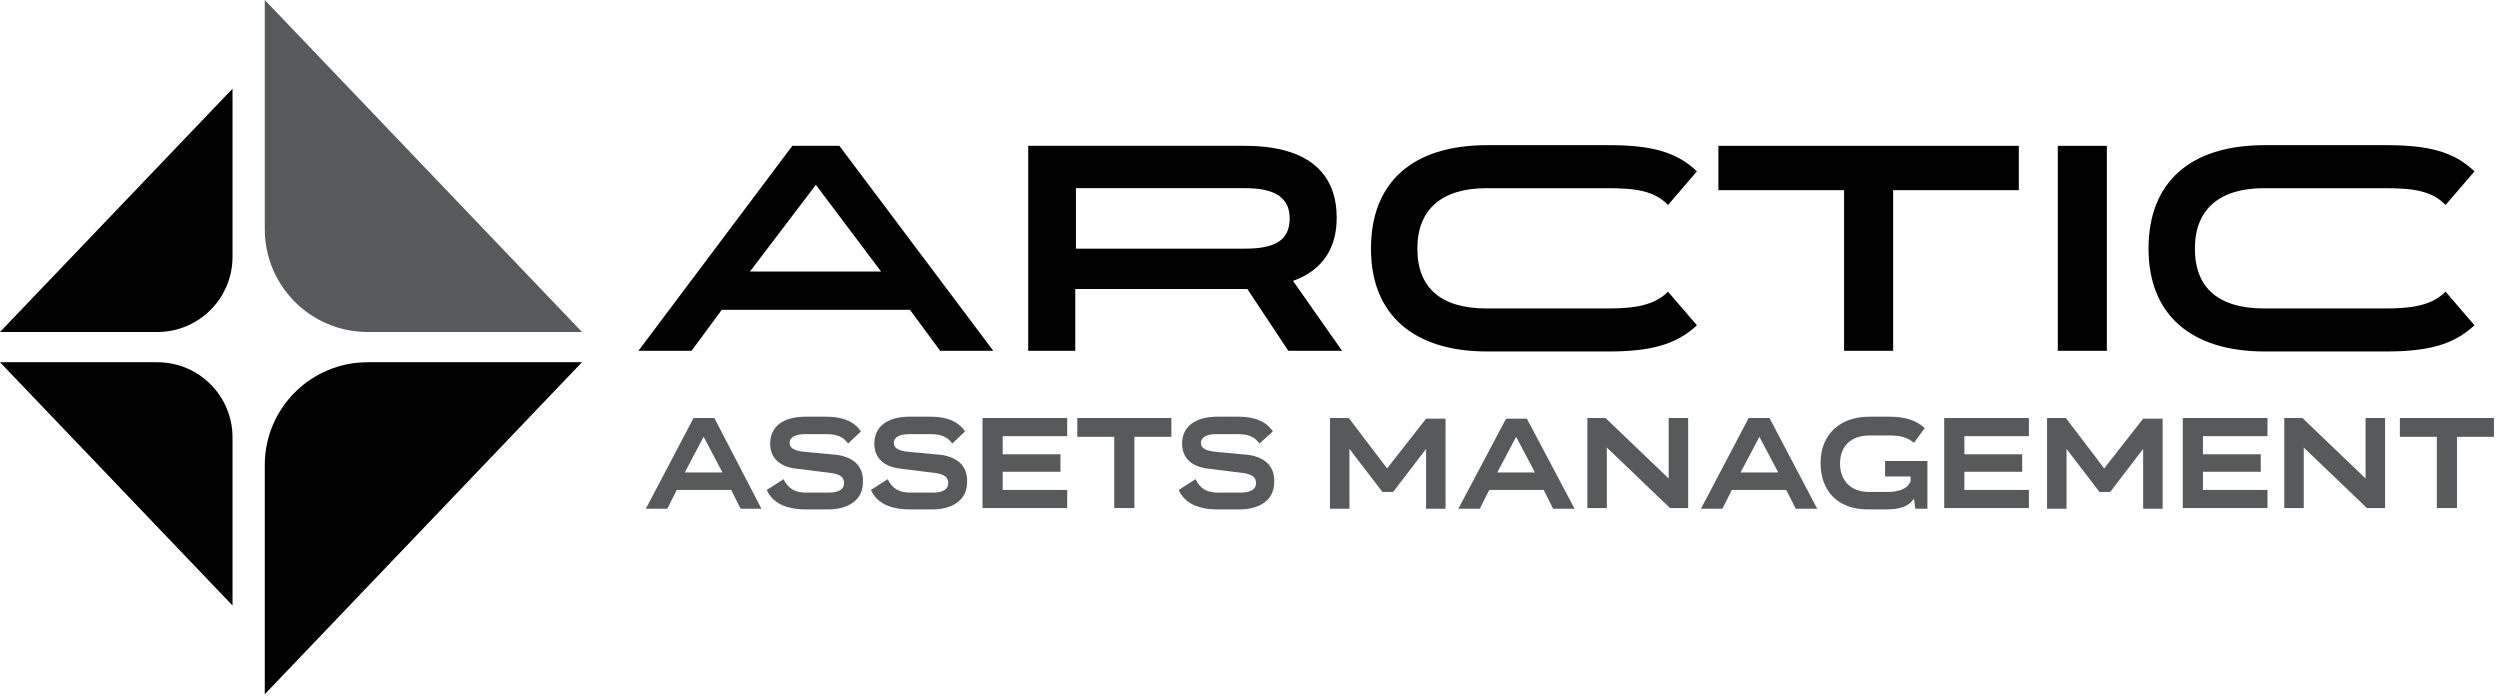
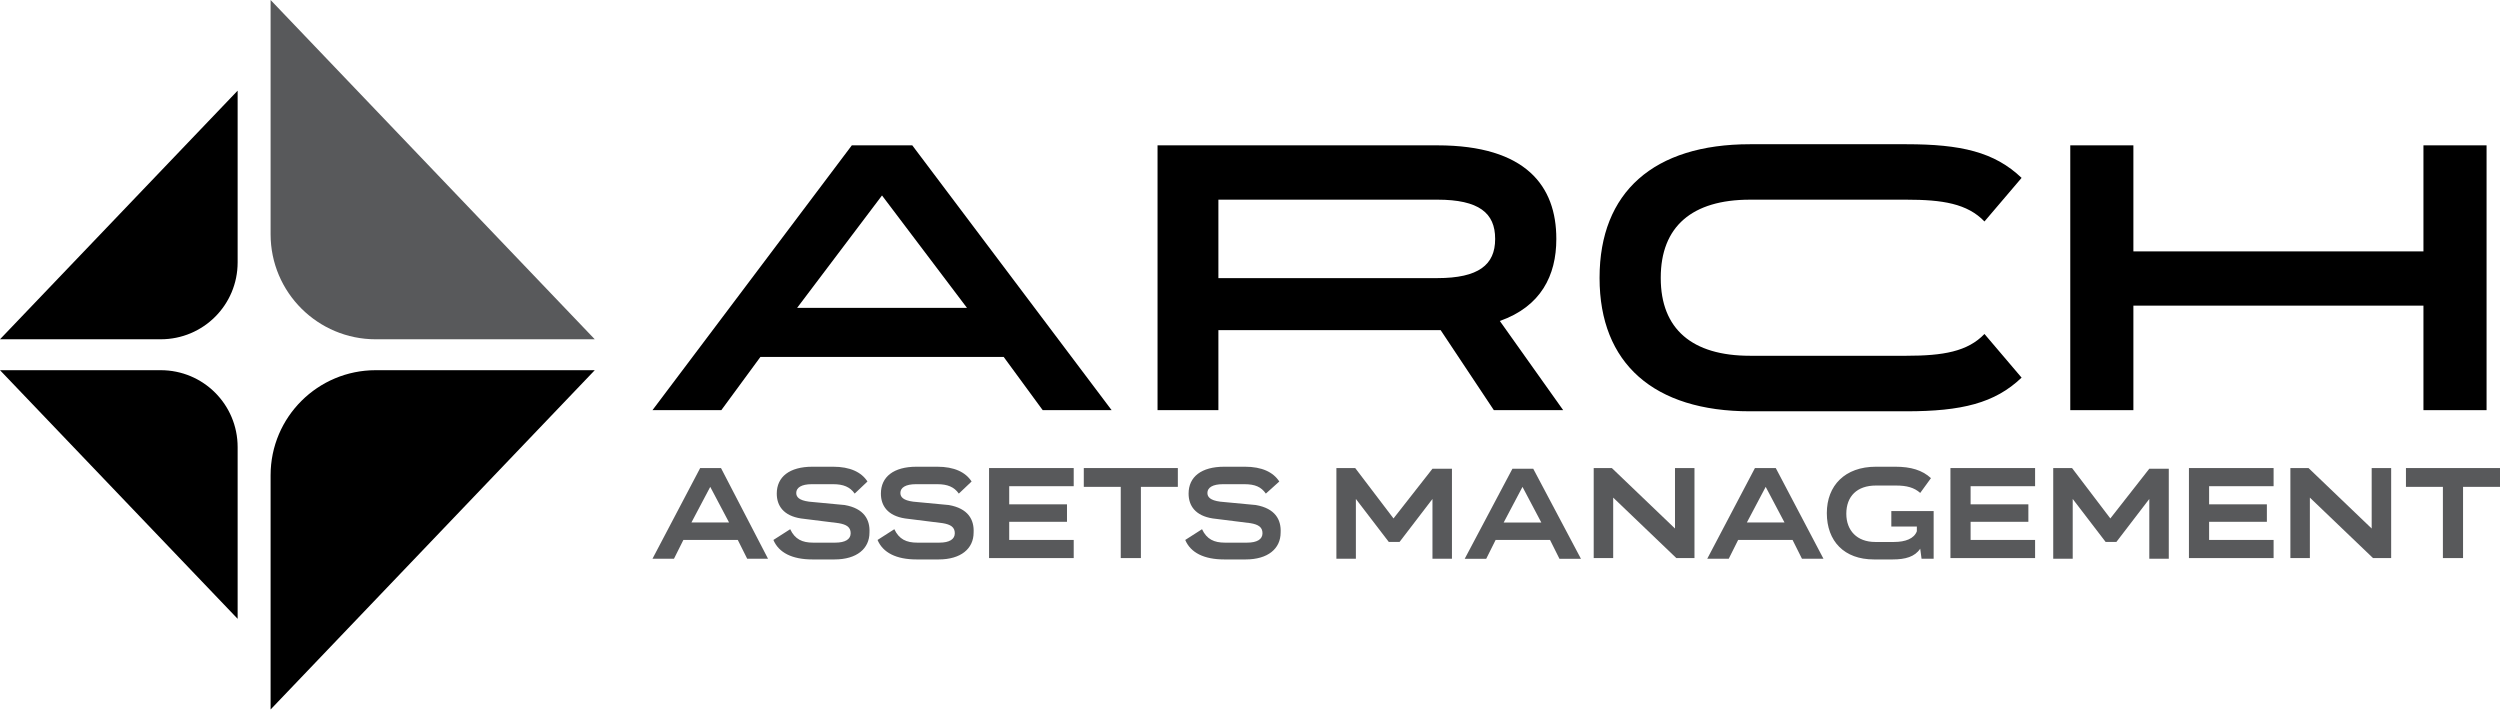
- <svg xmlns="http://www.w3.org/2000/svg" width="372" height="104" viewBox="0 0 372 104" fill="none">
+ <svg xmlns="http://www.w3.org/2000/svg" width="364" height="104" viewBox="0 0 364 104" fill="none">
  <path d="M54.699 53.9C46.299 53.9 39.399 60.7 39.399 69.2V103.3L86.599 53.9H54.699Z" fill="black" />
  <path d="M23.4 53.9C29.6 53.9 34.6 58.9 34.6 65.1V90.1L0 53.9H23.4Z" fill="black" />
  <path d="M54.699 49.4C46.299 49.4 39.399 42.6 39.399 34.1V0L86.599 49.4H54.699Z" fill="#58595B" />
  <path d="M23.4 49.399C29.6 49.399 34.6 44.399 34.6 38.199V13.199L0 49.399H23.4Z" fill="black" />
-   <path d="M113.3 75.699H110.2L108.8 72.899H100.7L99.3 75.699H96.1L103.2 62.199H106.3L113.3 75.699ZM104.7 64.999L101.9 70.299H107.5L104.7 64.999Z" fill="#58595B" />
-   <path d="M126.2 66C125.5 65 124.5 64.6 123 64.6H119.8C118.3 64.6 117.5 65.1 117.5 65.9C117.5 66.5 117.9 67 119.4 67.2L124.7 67.7C127.6 68.2 128.5 69.9 128.4 71.8C128.4 74.2 126.5 75.8 123.2 75.8H119.9C116.9 75.8 114.9 74.8 114.1 72.9L116.6 71.3C117.3 72.8 118.4 73.3 120 73.3H123.3C124.8 73.3 125.6 72.8 125.6 71.9C125.6 71 125 70.6 123.8 70.4L118.2 69.7C115.6 69.3 114.6 67.8 114.6 66C114.6 63.5 116.5 62 119.9 62H123C125.5 62 127.2 62.8 128.1 64.2L126.2 66Z" fill="#58595B" />
-   <path d="M141.7 66C141 65 140 64.6 138.5 64.6H135.3C133.8 64.6 133 65.1 133 65.9C133 66.5 133.4 67 134.9 67.2L140.2 67.7C143.1 68.2 144 69.9 143.9 71.8C143.9 74.2 142 75.8 138.7 75.8H135.4C132.4 75.8 130.4 74.8 129.6 72.9L132.1 71.3C132.8 72.8 133.9 73.3 135.5 73.3H138.8C140.3 73.3 141.1 72.8 141.1 71.9C141.1 71 140.5 70.6 139.3 70.4L133.7 69.7C131.1 69.3 130.1 67.8 130.1 66C130.1 63.5 132 62 135.4 62H138.5C141 62 142.7 62.8 143.6 64.2L141.7 66Z" fill="#58595B" />
-   <path d="M158.799 62.199V64.899H149.199V67.599H157.799V70.199H149.199V72.899H158.799V75.599H146.199V62.199H158.799Z" fill="#58595B" />
-   <path d="M174.3 62.199V64.999H168.8V75.599H165.8V64.999H160.3V62.199H174.3Z" fill="#58595B" />
-   <path d="M187.399 66C186.699 65 185.799 64.6 184.199 64.6H180.999C179.499 64.6 178.699 65.1 178.699 65.9C178.699 66.5 179.099 67 180.599 67.2L185.899 67.7C188.799 68.2 189.699 69.9 189.599 71.8C189.599 74.2 187.699 75.8 184.399 75.8H181.199C178.199 75.8 176.199 74.8 175.399 72.9L177.899 71.3C178.599 72.8 179.699 73.3 181.299 73.3H184.599C186.099 73.3 186.899 72.8 186.899 71.9C186.899 71 186.299 70.6 185.099 70.4L179.499 69.7C176.899 69.3 175.899 67.8 175.899 66C175.899 63.5 177.799 62 181.199 62H184.299C186.799 62 188.499 62.8 189.399 64.2L187.399 66Z" fill="#58595B" />
-   <path d="M206.399 69.699L212.199 62.299H215.099V75.699H212.199V66.799L207.299 73.199H205.699L200.799 66.799V75.699H197.899V62.199H200.699L206.399 69.699Z" fill="#58595B" />
-   <path d="M234.3 75.701H231.1L229.7 72.901H221.6L220.2 75.701H217L224.1 62.301H227.2L234.3 75.701ZM225.6 65.001L222.8 70.301H228.4L225.6 65.001Z" fill="#58595B" />
-   <path d="M248.299 62.199H251.199V75.599H248.499L239.099 66.599V75.599H236.199V62.199H238.899L248.299 71.199V62.199Z" fill="#58595B" />
-   <path d="M270.4 75.699H267.2L265.8 72.899H257.7L256.3 75.699H253.1L260.2 62.199H263.3L270.4 75.699ZM261.8 64.999L259 70.299H264.6L261.8 64.999Z" fill="#58595B" />
-   <path d="M284.799 65.9C283.899 65.1 282.799 64.8 281.199 64.8H278.199C275.399 64.8 273.799 66.4 273.799 69C273.799 71.5 275.399 73.2 278.099 73.2H280.899C282.599 73.2 283.899 72.7 284.299 71.6V70.9H280.499V68.6H286.799V75.7H284.999L284.799 74.2C283.999 75.4 282.599 75.8 280.699 75.8H277.899C273.499 75.8 270.899 73.1 270.899 68.9C270.899 64.8 273.599 62 278.199 62H281.099C283.399 62 285.099 62.5 286.399 63.7L284.799 65.9Z" fill="#58595B" />
-   <path d="M301.9 62.199V64.899H292.3V67.599H300.9V70.199H292.3V72.899H301.9V75.599H289.3V62.199H301.9Z" fill="#58595B" />
-   <path d="M313.1 69.699L318.9 62.299H321.8V75.699H318.9V66.799L314 73.199H312.4L307.5 66.799V75.699H304.6V62.199H307.4L313.1 69.699Z" fill="#58595B" />
-   <path d="M337.4 62.199V64.899H327.8V67.599H336.4V70.199H327.8V72.899H337.4V75.599H324.8V62.199H337.4Z" fill="#58595B" />
-   <path d="M351.999 62.199H354.899V75.599H352.199L342.799 66.599V75.599H339.899V62.199H342.599L351.999 71.199V62.199Z" fill="#58595B" />
-   <path d="M371.1 62.199V64.999H365.6V75.599H362.6V64.999H357.1V62.199H371.1Z" fill="#58595B" />
-   <path d="M147.8 52.199H139.9L135.4 46.099H107.4L102.9 52.199H95L117.9 21.699H124.9L147.8 52.199ZM121.4 27.499L111.6 40.399H131.1L121.4 27.499Z" fill="black" />
-   <path d="M199.7 52.199H191.7L185.6 42.999H185.2H160V52.199H153V21.699H185.2C195.4 21.699 198.9 26.399 198.9 32.399C198.9 36.599 197.1 40.099 192.4 41.799L199.7 52.199ZM160.1 27.999V36.999H185.3C190.1 36.999 191.9 35.499 191.9 32.499C191.9 29.599 190 27.999 185.3 27.999H160.1Z" fill="black" />
-   <path d="M248.2 30.5C246.2 28.4 243.4 28 239.2 28H221.2C214.6 28 210.9 31.1 210.9 37C210.9 42.9 214.5 45.9 221.2 45.9H239.2C243.4 45.9 246.2 45.4 248.2 43.4L252.5 48.4C249.4 51.3 245.6 52.3 239.3 52.3H221.3C210.3 52.3 204 46.8 204 37C204 27.1 210.2 21.6 221.3 21.6H239.3C245.5 21.6 249.4 22.5 252.5 25.5L248.2 30.5Z" fill="black" />
-   <path d="M300.4 21.699V28.299H281.7V52.199H274.4V28.299H255.7V21.699H300.4Z" fill="black" />
-   <path d="M306.2 52.199V21.699H313.5V52.199H306.2Z" fill="black" />
-   <path d="M363.9 30.5C361.9 28.4 359.1 28 354.9 28H336.9C330.3 28 326.6 31.1 326.6 37C326.6 42.9 330.2 45.9 336.9 45.9H354.9C359.1 45.9 361.9 45.4 363.9 43.4L368.2 48.4C365.1 51.3 361.3 52.3 355 52.3H337C326 52.3 319.7 46.8 319.7 37C319.7 27.1 325.9 21.6 337 21.6H355C361.2 21.6 365.1 22.5 368.2 25.5L363.9 30.5Z" fill="black" />
+   <path d="M111.825 81.354H108.792L107.423 78.615H99.5L98.13 81.354H95L101.945 68.148H104.977L111.825 81.354ZM103.412 70.887L100.673 76.072H106.151L103.412 70.887Z" fill="#58595B" />
+   <path d="M124.443 71.868C123.759 70.89 122.781 70.498 121.313 70.498H118.183C116.716 70.498 115.933 70.987 115.933 71.77C115.933 72.357 116.325 72.846 117.792 73.042L122.976 73.531C125.813 74.02 126.693 75.683 126.595 77.541C126.595 79.889 124.737 81.454 121.509 81.454H118.281C115.346 81.454 113.39 80.476 112.607 78.617L115.053 77.052C115.738 78.519 116.814 79.009 118.379 79.009H121.607C123.074 79.009 123.857 78.519 123.857 77.639C123.857 76.759 123.27 76.368 122.096 76.172L116.618 75.487C114.075 75.096 113.097 73.629 113.097 71.868C113.097 69.422 114.955 67.955 118.281 67.955H121.313C123.759 67.955 125.422 68.738 126.302 70.107L124.443 71.868Z" fill="#58595B" />
+   <path d="M139.606 71.868C138.921 70.89 137.943 70.498 136.475 70.498H133.345C131.878 70.498 131.095 70.987 131.095 71.77C131.095 72.357 131.487 72.846 132.954 73.042L138.138 73.531C140.975 74.02 141.855 75.683 141.758 77.541C141.758 79.889 139.899 81.454 136.671 81.454H133.443C130.508 81.454 128.552 80.476 127.77 78.617L130.215 77.052C130.9 78.519 131.976 79.009 133.541 79.009H136.769C138.236 79.009 139.019 78.519 139.019 77.639C139.019 76.759 138.432 76.368 137.258 76.172L131.78 75.487C129.237 75.096 128.259 73.629 128.259 71.868C128.259 69.422 130.117 67.955 133.443 67.955H136.475C138.921 67.955 140.584 68.738 141.464 70.107L139.606 71.868Z" fill="#58595B" />
+   <path d="M156.332 68.148V70.79H146.941V73.431H155.354V75.974H146.941V78.615H156.332V81.256H144.007V68.148H156.332Z" fill="#58595B" />
+   <path d="M171.494 68.148V70.887H166.114V81.256H163.18V70.887H157.8V68.148H171.494Z" fill="#58595B" />
+   <path d="M184.308 71.868C183.624 70.89 182.743 70.498 181.178 70.498H178.048C176.581 70.498 175.798 70.987 175.798 71.77C175.798 72.357 176.19 72.846 177.657 73.042L182.841 73.531C185.678 74.02 186.558 75.683 186.46 77.541C186.46 79.889 184.602 81.454 181.374 81.454H178.244C175.309 81.454 173.353 80.476 172.57 78.617L175.016 77.052C175.7 78.519 176.776 79.009 178.342 79.009H181.57C183.037 79.009 183.819 78.519 183.819 77.639C183.819 76.759 183.232 76.368 182.059 76.172L176.581 75.487C174.038 75.096 173.059 73.629 173.059 71.868C173.059 69.422 174.918 67.955 178.244 67.955H181.276C183.722 67.955 185.384 68.738 186.265 70.107L184.308 71.868Z" fill="#58595B" />
+   <path d="M202.894 75.485L208.567 68.246H211.404V81.354H208.567V72.648L203.774 78.908H202.209L197.416 72.648V81.354H194.579V68.148H197.318L202.894 75.485Z" fill="#58595B" />
+   <path d="M230.185 81.358H227.055L225.686 78.619H217.762L216.393 81.358H213.263L220.208 68.25H223.24L230.185 81.358ZM221.675 70.891L218.936 76.076H224.414L221.675 70.891Z" fill="#58595B" />
+   <path d="M243.879 68.148H246.716V81.256H244.075L234.88 72.452V81.256H232.043V68.148H234.684L243.879 76.952V68.148Z" fill="#58595B" />
+   <path d="M265.497 81.354H262.367L260.997 78.615H253.074L251.704 81.354H248.574L255.519 68.148H258.552L265.497 81.354ZM257.084 70.887L254.345 76.072H259.823L257.084 70.887Z" fill="#58595B" />
+   <path d="M279.583 71.77C278.703 70.987 277.627 70.694 276.062 70.694H273.127C270.388 70.694 268.823 72.259 268.823 74.802C268.823 77.248 270.388 78.911 273.029 78.911H275.768C277.431 78.911 278.703 78.422 279.094 77.346V76.661H275.377V74.411H281.539V81.356H279.779L279.583 79.889C278.801 81.063 277.431 81.454 275.572 81.454H272.834C268.53 81.454 265.986 78.813 265.986 74.705C265.986 70.694 268.627 67.955 273.127 67.955H275.964C278.214 67.955 279.877 68.444 281.148 69.618L279.583 71.77Z" fill="#58595B" />
+   <path d="M296.309 68.148V70.79H286.919V73.431H295.331V75.974H286.919V78.615H296.309V81.256H283.984V68.148H296.309Z" fill="#58595B" />
+   <path d="M307.265 75.485L312.938 68.246H315.775V81.354H312.938V72.648L308.145 78.908H306.58L301.787 72.648V81.354H298.95V68.148H301.689L307.265 75.485Z" fill="#58595B" />
+   <path d="M331.035 68.148V70.79H321.645V73.431H330.057V75.974H321.645V78.615H331.035V81.256H318.71V68.148H331.035Z" fill="#58595B" />
+   <path d="M345.316 68.148H348.153V81.256H345.512L336.317 72.452V81.256H333.48V68.148H336.122L345.316 76.952V68.148Z" fill="#58595B" />
+   <path d="M364 68.148V70.887H358.62V81.256H355.686V70.887H350.306V68.148H364Z" fill="#58595B" />
+   <path d="M161.852 59.718H151.817L146.141 51.974H110.711L105.024 59.718H95L124.025 21.162H132.827L161.852 59.718ZM128.42 28.459L116.058 44.829H140.794L128.42 28.459Z" fill="black" />
+   <path d="M227.599 59.718H217.505L209.761 48.072H177.398V59.718H168.538V21.162H209.279C222.205 21.162 226.6 27.12 226.6 34.758V34.817C226.6 40.105 224.368 44.617 218.375 46.733L227.599 59.718ZM177.398 29.071V40.493H209.279C215.296 40.493 217.693 38.542 217.693 34.817V34.758C217.693 31.021 215.343 29.071 209.279 29.071H177.398Z" fill="black" />
+   <path d="M288.938 32.246C286.435 29.637 282.816 29.073 277.575 29.073H254.79C246.376 29.073 241.805 32.974 241.805 40.436V40.495C241.805 47.91 246.376 51.8 254.79 51.8H277.575C282.922 51.8 286.482 51.189 288.938 48.627L294.344 54.984C290.443 58.709 285.601 59.884 277.575 59.884H254.79C240.806 59.884 232.897 52.916 232.897 40.495V40.436C232.897 27.957 240.806 21 254.79 21H277.575C285.484 21 290.384 22.116 294.344 25.9L288.938 32.246Z" fill="black" />
+   <path d="M352.854 36.603V21.162H362.044V59.718H352.854V44.5H310.621V59.718H301.432V21.162H310.621V36.603H352.854Z" fill="black" />
</svg>
